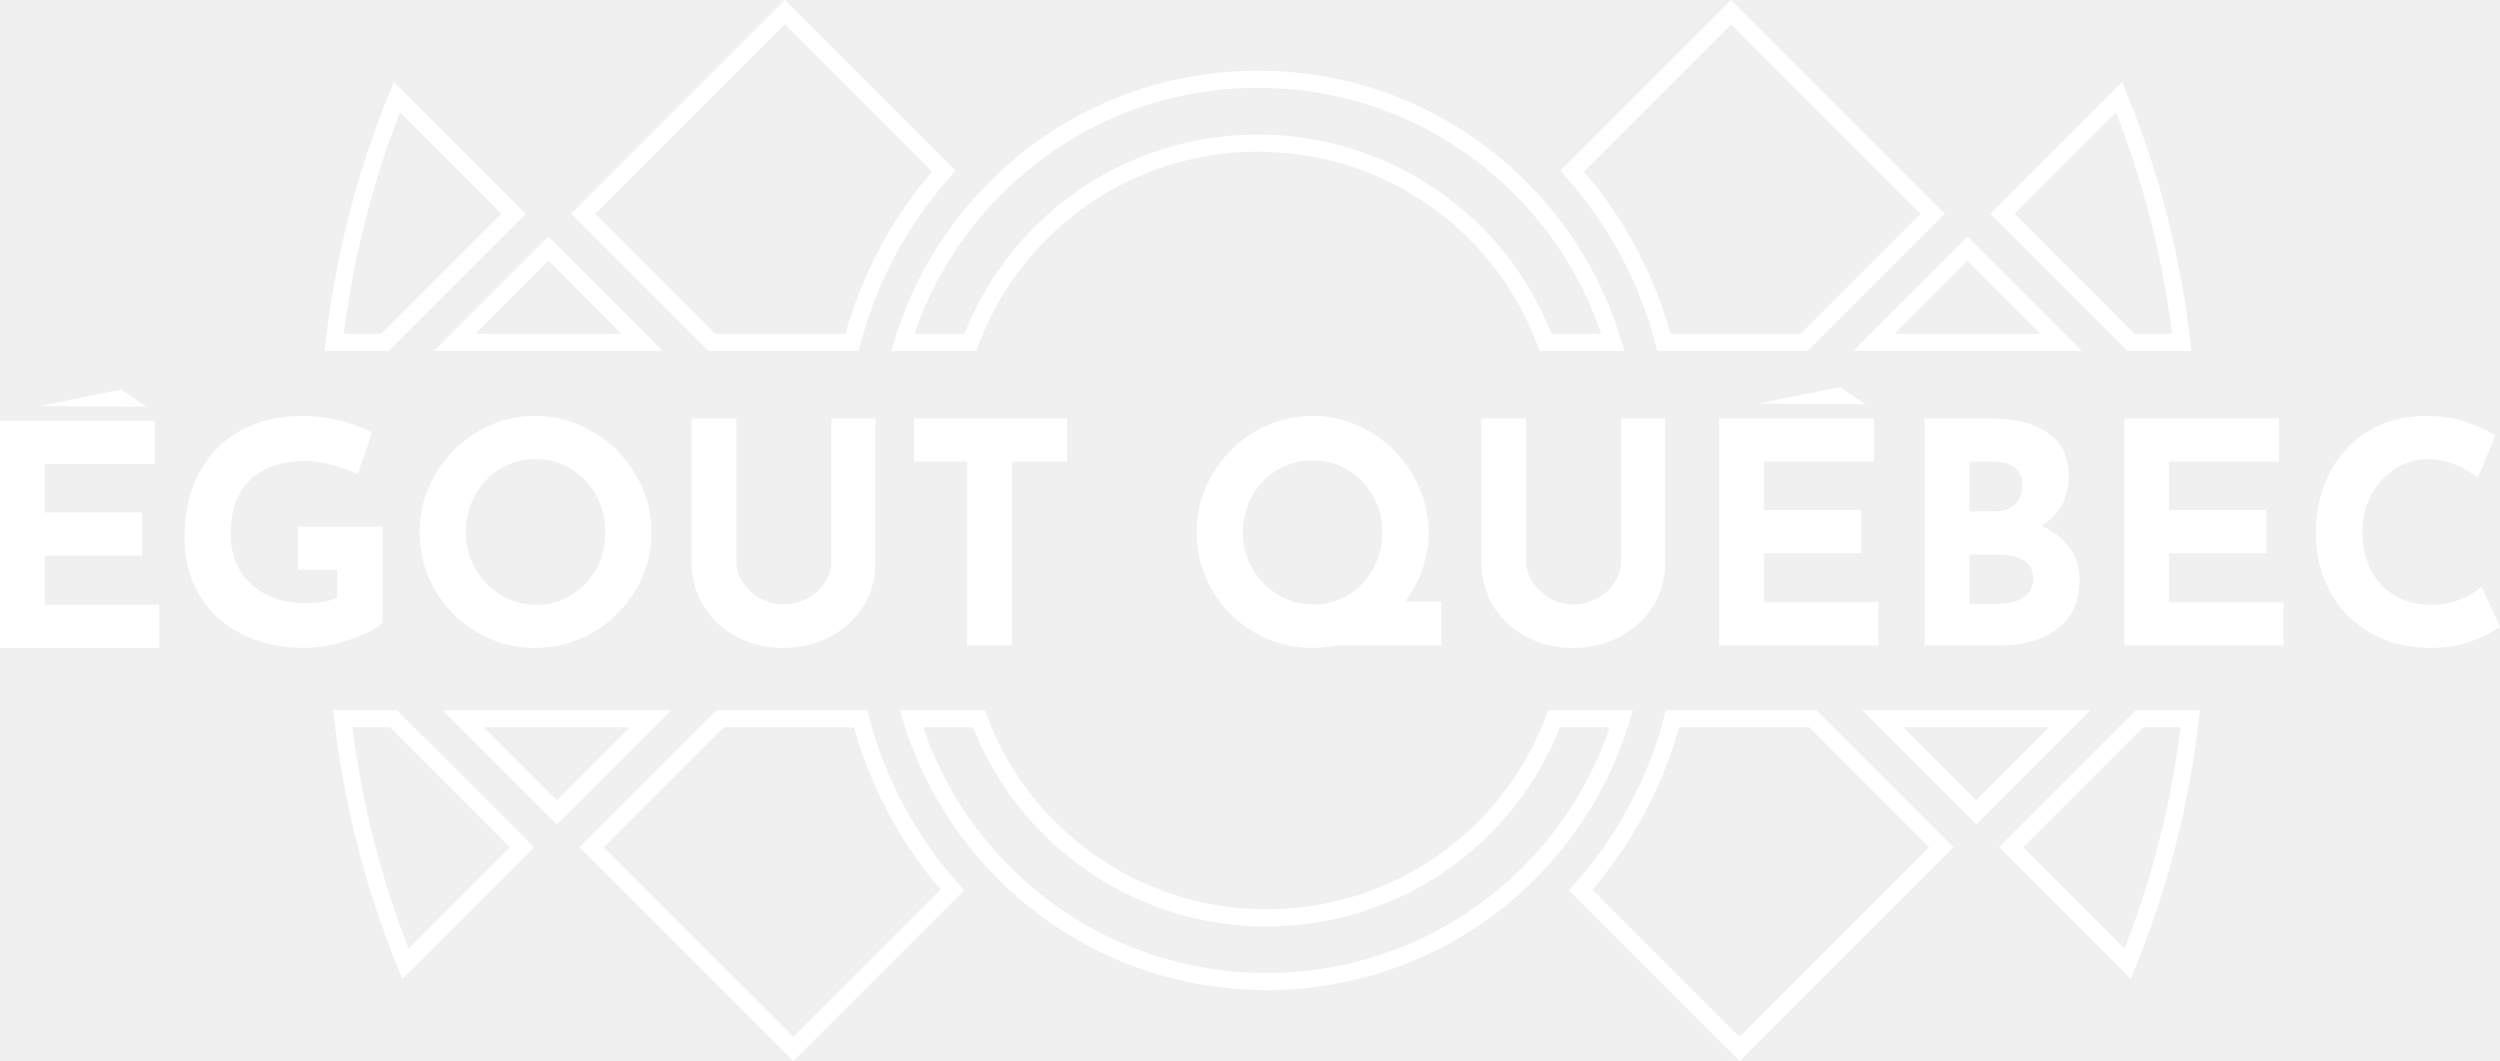
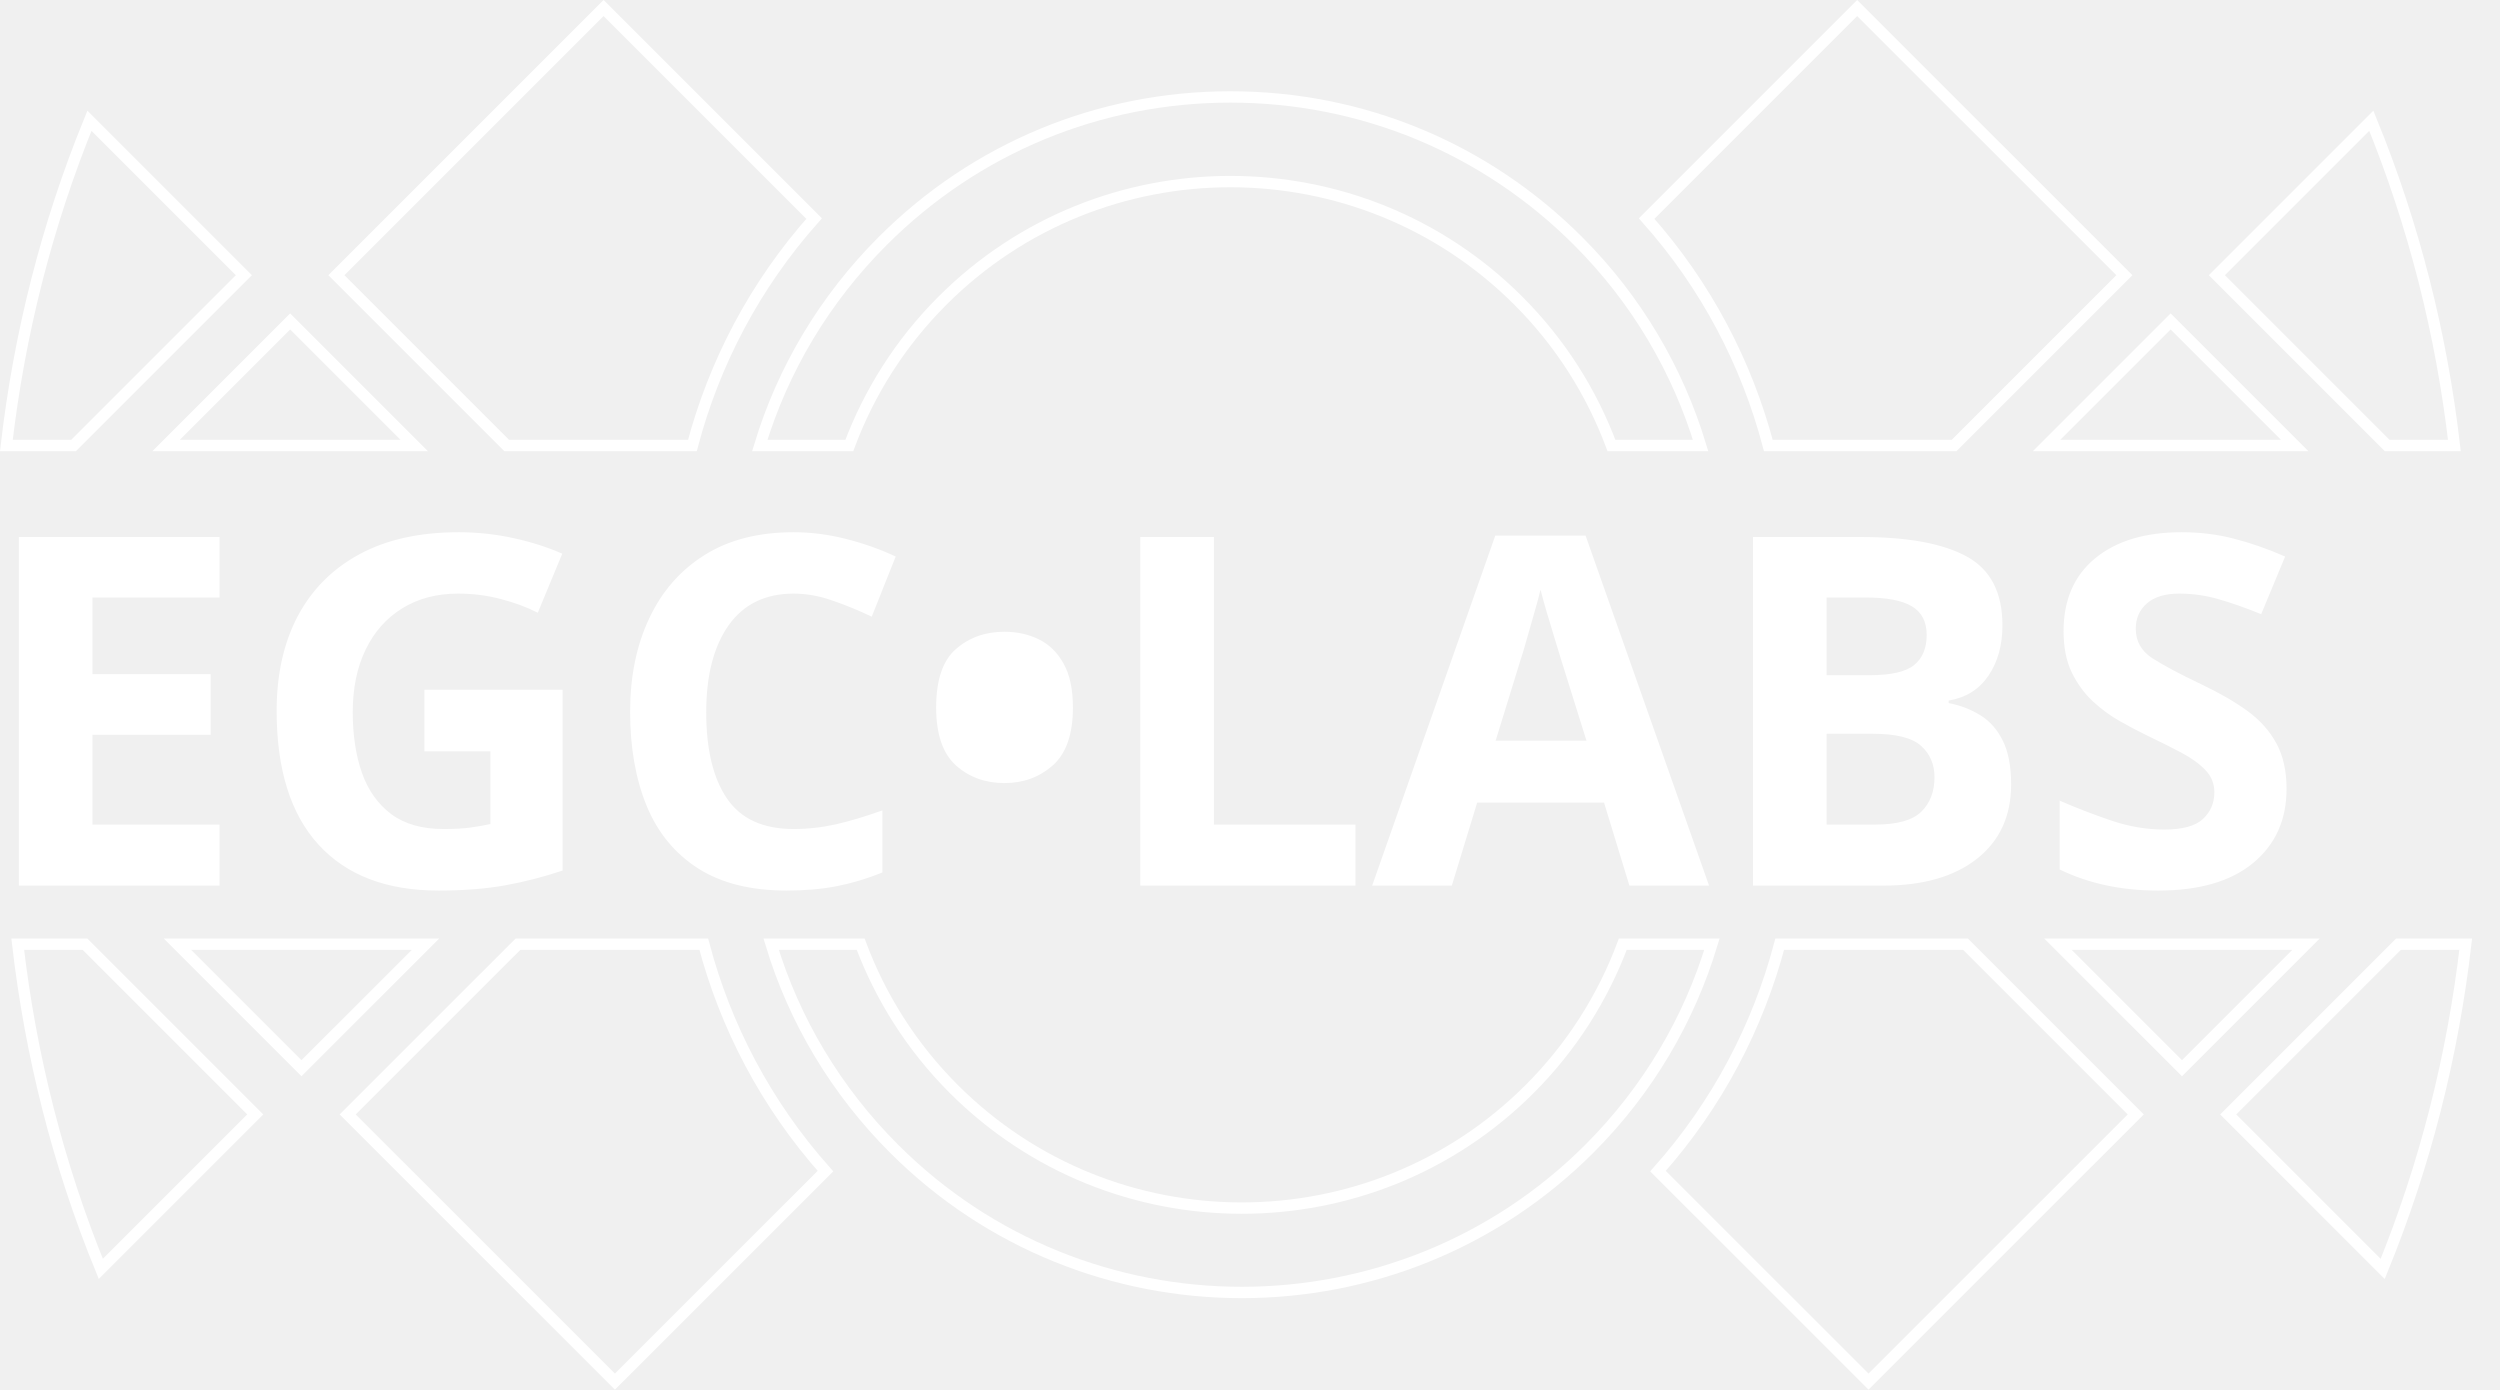
- <svg xmlns="http://www.w3.org/2000/svg" viewBox="0 0 388.987 165.08" height="165.08" width="388.987" xml:space="preserve" id="svg2" version="1.1">
+ <svg xmlns="http://www.w3.org/2000/svg" viewBox="0 0 293.584 163.191" height="163.191" width="293.584" xml:space="preserve" id="svg2" version="1.1">
  <defs id="defs6" />
-   <g transform="matrix(1.333333,0,0,-1.333333,0,165.08)" id="g10">
+   <g transform="matrix(1.333333,0,0,-1.333333,-29.05433,163.1908)" id="g10">
    <g transform="scale(0.1)" id="g12">
-       <path id="path14" style="fill:none;stroke:#ffffff;stroke-width:20;stroke-linecap:butt;stroke-linejoin:miter;stroke-miterlimit:10;stroke-dasharray:none;stroke-opacity:1" d="m 1731.6,271.855 c -69.9,-69.906 -161.74,-104.886 -253.58,-104.886 -91.85,0 -183.66,34.98 -253.6,104.886 -37.34,37.352 -64.62,80.997 -82.01,127.52 h -78.86 c 20.39,-67.316 57.15,-128.984 108.28,-180.105 168.84,-168.821 443.56,-168.821 612.38,0 52.03,52.039 87.98,114.148 107.94,180.105 h -78.52 c -17.39,-46.523 -44.67,-90.168 -82.03,-127.52 z" />
-       <path id="path16" style="fill:none;stroke:#ffffff;stroke-width:20;stroke-linecap:butt;stroke-linejoin:miter;stroke-miterlimit:10;stroke-dasharray:none;stroke-opacity:1" d="m 1214.42,966.176 c 139.84,139.844 367.38,139.844 507.18,0 37.37,-37.36 64.66,-81.016 82.05,-127.559 h 78.52 c -19.96,65.977 -55.91,128.106 -107.96,180.153 -81.79,81.78 -190.54,126.84 -306.19,126.84 -115.66,0 -224.42,-45.06 -306.19,-126.84 -51.14,-51.137 -87.91,-112.825 -108.29,-180.153 h 78.85 c 17.39,46.543 44.67,90.199 82.03,127.559 z" />
-       <path id="path18" style="fill:none;stroke:#ffffff;stroke-width:20;stroke-linecap:butt;stroke-linejoin:miter;stroke-miterlimit:10;stroke-dasharray:none;stroke-opacity:1" d="M 473.141,113.422 609.172,249.453 459.246,399.375 h -59.262 c 11.301,-97.539 35.512,-193.836 73.157,-285.953 z" />
-       <path id="path20" style="fill:none;stroke:#ffffff;stroke-width:20;stroke-linecap:butt;stroke-linejoin:miter;stroke-miterlimit:10;stroke-dasharray:none;stroke-opacity:1" d="M 649.895,290.164 759.109,399.375 H 540.684 Z" />
-       <path id="path22" style="fill:none;stroke:#ffffff;stroke-width:20;stroke-linecap:butt;stroke-linejoin:miter;stroke-miterlimit:10;stroke-dasharray:none;stroke-opacity:1" d="m 1844.64,199.539 185.44,-185.398 235.34,235.312 -149.9,149.922 h -163.67 c -19.1,-72.187 -54.73,-140.859 -107.21,-199.836 z" />
-       <path id="path24" style="fill:none;stroke:#ffffff;stroke-width:20;stroke-linecap:butt;stroke-linejoin:miter;stroke-miterlimit:10;stroke-dasharray:none;stroke-opacity:1" d="M 690.605,249.453 925.945,14.141 1111.39,199.539 c -52.45,58.977 -88.11,127.649 -107.17,199.836 H 840.547 Z" />
-       <path id="path26" style="fill:none;stroke:#ffffff;stroke-width:20;stroke-linecap:butt;stroke-linejoin:miter;stroke-miterlimit:10;stroke-dasharray:none;stroke-opacity:1" d="m 1101.39,1038.48 -185.445,185.45 -235.308,-235.313 150,-150 h 163.562 c 19.081,72.207 54.721,140.914 107.191,199.863 z" />
-       <path id="path28" style="fill:none;stroke:#ffffff;stroke-width:20;stroke-linecap:butt;stroke-linejoin:miter;stroke-miterlimit:10;stroke-dasharray:none;stroke-opacity:1" d="m 2255.42,988.617 -235.34,235.313 -185.44,-185.45 c 52.5,-58.949 88.11,-127.625 107.2,-199.863 h 163.58 z" />
-       <path id="path30" style="fill:none;stroke:#ffffff;stroke-width:20;stroke-linecap:butt;stroke-linejoin:miter;stroke-miterlimit:10;stroke-dasharray:none;stroke-opacity:1" d="M 639.918,947.895 530.641,838.617 H 749.18 Z" />
-       <path id="path32" style="fill:none;stroke:#ffffff;stroke-width:20;stroke-linecap:butt;stroke-linejoin:miter;stroke-miterlimit:10;stroke-dasharray:none;stroke-opacity:1" d="M 599.172,988.617 463.141,1124.65 C 425.488,1032.51 401.273,936.18 389.977,838.617 h 59.199 z" />
-       <path id="path34" style="fill:none;stroke:#ffffff;stroke-width:20;stroke-linecap:butt;stroke-linejoin:miter;stroke-miterlimit:10;stroke-dasharray:none;stroke-opacity:1" d="M 2296.14,947.895 2186.88,838.617 h 218.52 z" />
-       <path id="path36" style="fill:none;stroke:#ffffff;stroke-width:20;stroke-linecap:butt;stroke-linejoin:miter;stroke-miterlimit:10;stroke-dasharray:none;stroke-opacity:1" d="m 2306.14,290.164 109.2,109.211 h -218.41 z" />
-       <path id="path38" style="fill:none;stroke:#ffffff;stroke-width:20;stroke-linecap:butt;stroke-linejoin:miter;stroke-miterlimit:10;stroke-dasharray:none;stroke-opacity:1" d="m 2482.92,113.391 c 37.62,92.14 61.83,188.445 73.12,285.984 h -59.25 L 2346.87,249.453 Z" />
-       <path id="path40" style="fill:none;stroke:#ffffff;stroke-width:20;stroke-linecap:butt;stroke-linejoin:miter;stroke-miterlimit:10;stroke-dasharray:none;stroke-opacity:1" d="m 2472.92,1124.65 -136.05,-136.033 149.99,-150 h 59.2 c -11.27,97.563 -35.51,193.893 -73.14,286.033 z" />
-       <path id="path42" style="fill:#ffffff;fill-opacity:1;fill-rule:nonzero;stroke:none" d="m 424.609,498.016 c -10.437,-4.676 -21.957,-8.512 -34.558,-11.512 -12.602,-3 -24.067,-4.5 -34.383,-4.5 -28.074,0 -52.738,5.457 -73.98,16.383 -21.239,10.918 -37.618,26.035 -49.137,45.351 -11.52,19.317 -17.281,41.352 -17.281,66.067 0,30.957 6.121,57.175 18.363,78.656 12.234,21.48 28.672,37.559 49.316,48.242 20.641,10.676 43.438,16.02 68.403,16.02 16.074,0 31.199,-1.801 45.359,-5.399 14.156,-3.605 26.641,-8.281 37.437,-14.043 L 417.23,684.684 c -6.96,3.836 -16.503,7.375 -28.621,10.617 -12.121,3.246 -22.261,4.859 -30.421,4.859 -28.797,0 -50.821,-7.195 -66.059,-21.597 -15.242,-14.399 -22.856,-35.762 -22.856,-64.083 0,-16.328 3.715,-30.546 11.157,-42.656 7.437,-12.129 17.824,-21.426 31.14,-27.91 13.325,-6.473 28.496,-9.707 45.539,-9.707 16.321,0 28.442,2.266 36.364,6.84 v 32.027 H 347.75 v 50.41 h 98.641 V 511.523 c -4.086,-4.328 -11.34,-8.82 -21.782,-13.507" />
-       <path id="path44" style="fill:#ffffff;fill-opacity:1;fill-rule:nonzero;stroke:none" d="m 554.566,574.52 c 7.321,-12.957 17.282,-23.223 29.883,-30.782 12.598,-7.558 26.574,-11.336 41.938,-11.336 14.879,0 28.441,3.778 40.679,11.336 12.243,7.559 21.836,17.754 28.801,30.606 6.961,12.832 10.442,27.051 10.442,42.66 0,15.836 -3.606,30.238 -10.801,43.199 -7.203,12.961 -16.985,23.219 -29.34,30.777 -12.363,7.567 -26.102,11.344 -41.223,11.344 -15.117,0 -28.859,-3.777 -41.218,-11.344 -12.364,-7.558 -22.141,-17.816 -29.34,-30.777 -7.199,-12.961 -10.797,-27.363 -10.797,-43.199 0,-15.363 3.652,-29.524 10.976,-42.484 z m -46.796,109.8 c 12.113,20.883 28.554,37.5 49.316,49.864 20.758,12.359 43.258,18.539 67.5,18.539 24.238,0 46.738,-6.18 67.5,-18.539 20.758,-12.364 37.316,-28.981 49.684,-49.864 12.355,-20.879 18.539,-43.312 18.539,-67.316 0,-24.477 -6.184,-47.043 -18.539,-67.68 -12.368,-20.644 -28.926,-37.027 -49.684,-49.14 -20.762,-12.129 -43.262,-18.18 -67.5,-18.18 -24.481,0 -47.043,6.051 -67.676,18.18 -20.644,12.113 -37.027,28.496 -49.14,49.14 -12.125,20.637 -18.184,43.203 -18.184,67.68 0,24.004 6.059,46.437 18.184,67.316" />
-       <path id="path46" style="fill:#ffffff;fill-opacity:1;fill-rule:nonzero;stroke:none" d="m 866.859,558.68 c 5.039,-7.676 11.758,-13.926 20.161,-18.719 8.402,-4.797 17.398,-7.199 27,-7.199 10.316,0 19.796,2.402 28.441,7.199 8.637,4.793 15.422,11.043 20.344,18.719 4.91,7.675 7.375,15.722 7.375,24.121 v 167.043 h 51.48 V 581.727 c 0,-18.965 -4.8,-36.075 -14.4,-51.305 -9.6,-15.238 -22.619,-27.121 -39.057,-35.637 -16.445,-8.527 -34.508,-12.781 -54.183,-12.781 -19.68,0 -37.68,4.254 -54,12.781 -16.325,8.516 -29.219,20.399 -38.704,35.637 -9.48,15.23 -14.214,32.34 -14.214,51.305 v 168.117 h 52.199 V 582.801 c 0,-8.399 2.519,-16.446 7.558,-24.121" />
-       <path id="path48" style="fill:#ffffff;fill-opacity:1;fill-rule:nonzero;stroke:none" d="m 1245.22,749.844 v -50.403 h -64.44 V 484.883 h -52.2 v 214.558 h -61.92 v 50.403 h 178.56" />
-       <path id="path50" style="fill:#ffffff;fill-opacity:1;fill-rule:nonzero;stroke:none" d="m 1461.4,574.695 c 7.32,-12.832 17.28,-23.023 29.88,-30.593 12.6,-7.559 26.56,-11.34 41.93,-11.34 14.89,0 28.44,3.781 40.69,11.34 12.24,7.57 21.83,17.761 28.79,30.593 6.97,12.844 10.44,26.946 10.44,42.309 0,15.348 -3.59,29.457 -10.8,42.297 -7.2,12.836 -17.05,22.98 -29.51,30.422 -12.5,7.433 -26.17,11.16 -41.05,11.16 -15.12,0 -28.85,-3.727 -41.21,-11.16 -12.37,-7.442 -22.15,-17.586 -29.34,-30.422 -7.21,-12.84 -10.8,-26.949 -10.8,-42.297 0,-15.363 3.65,-29.465 10.98,-42.309 z m 220.48,-89.812 h -122.75 c -9.61,-1.914 -18.85,-2.879 -27.71,-2.879 -24.5,0 -47.05,6.051 -67.68,18.18 -20.65,12.113 -37.03,28.496 -49.15,49.14 -12.12,20.637 -18.18,43.203 -18.18,67.68 0,24.004 6.06,46.437 18.18,67.316 12.12,20.883 28.56,37.5 49.33,49.864 20.76,12.359 43.26,18.539 67.5,18.539 24.23,0 46.73,-6.18 67.5,-18.539 20.76,-12.364 37.3,-28.981 49.66,-49.864 12.37,-20.879 18.56,-43.312 18.56,-67.316 0,-14.887 -2.4,-29.223 -7.21,-43.02 -4.8,-13.8 -11.52,-26.457 -20.15,-37.98 h 42.1 v -51.121" />
-       <path id="path52" style="fill:#ffffff;fill-opacity:1;fill-rule:nonzero;stroke:none" d="m 1788.46,558.68 c 5.04,-7.676 11.75,-13.926 20.15,-18.719 8.4,-4.797 17.4,-7.199 27.01,-7.199 10.31,0 19.79,2.402 28.43,7.199 8.65,4.793 15.42,11.043 20.34,18.719 4.92,7.675 7.39,15.722 7.39,24.121 v 167.043 h 51.47 V 581.727 c 0,-18.965 -4.8,-36.075 -14.39,-51.305 -9.61,-15.238 -22.63,-27.121 -39.07,-35.637 -16.44,-8.527 -34.5,-12.781 -54.17,-12.781 -19.69,0 -37.69,4.254 -54.01,12.781 -16.32,8.516 -29.22,20.399 -38.7,35.637 -9.48,15.23 -14.22,32.34 -14.22,51.305 v 168.117 h 52.2 V 582.801 c 0,-8.399 2.52,-16.446 7.57,-24.121" />
-       <path id="path54" style="fill:#ffffff;fill-opacity:1;fill-rule:nonzero;stroke:none" d="m 2051.48,767.125 96,19.184 29.81,-19.985 z m 135.49,-17.281 v -50.403 h -128.52 v -56.519 h 113.76 v -50.395 h -113.76 v -57.246 h 133.56 v -50.398 h -185.76 v 264.961 h 180.72" />
-       <path id="path56" style="fill:#ffffff;fill-opacity:1;fill-rule:nonzero;stroke:none" d="m 2361.39,540.867 c 7.56,4.914 11.33,12.285 11.33,22.129 0,18.731 -14.88,28.086 -44.63,28.086 h -29.89 v -57.598 h 33.49 c 12.24,0 22.14,2.461 29.7,7.383 z m -63.19,100.617 h 31.68 c 9.6,0 17.04,2.934 22.33,8.817 5.27,5.879 7.92,13.14 7.92,21.785 0,8.871 -3.01,15.656 -9.01,20.336 -5.99,4.683 -14.27,7.019 -24.83,7.019 h -28.09 z m 116.83,-42.296 c 7.79,-10.45 11.7,-22.5 11.7,-36.192 0,-26.875 -8.82,-46.617 -26.47,-59.219 -17.63,-12.597 -39.65,-18.894 -66.05,-18.894 h -88.2 v 264.961 h 77.76 c 28.08,0 50.16,-5.703 66.24,-17.102 16.07,-11.398 24.12,-27.898 24.12,-49.5 0,-13.203 -2.76,-24.785 -8.28,-34.742 -5.53,-9.953 -13.32,-17.945 -23.4,-23.941 13.92,-6.485 24.78,-14.942 32.58,-25.371" />
-       <path id="path58" style="fill:#ffffff;fill-opacity:1;fill-rule:nonzero;stroke:none" d="m 2659.65,749.844 v -50.403 h -128.53 v -56.519 h 113.76 v -50.395 h -113.76 v -57.246 h 133.57 v -50.398 h -185.76 v 264.961 h 180.72" />
-       <path id="path60" style="fill:#ffffff;fill-opacity:1;fill-rule:nonzero;stroke:none" d="m 2885.36,490.281 c -14.64,-5.515 -30.59,-8.277 -47.88,-8.277 -27.6,0 -51.6,5.992 -72,18.004 -20.4,11.996 -36,28.125 -46.8,48.418 -10.8,20.273 -16.2,42.531 -16.2,66.777 0,26.641 5.4,50.399 16.2,71.281 10.8,20.879 25.92,37.133 45.36,48.778 19.45,11.636 41.88,17.461 67.33,17.461 16.07,0 30.95,-2.16 44.64,-6.477 13.67,-4.324 25.67,-9.723 35.99,-16.203 l -20.52,-49.32 c -18.96,14.398 -38.4,21.601 -58.32,21.601 -13.44,0 -26.04,-3.726 -37.8,-11.164 -11.76,-7.441 -21.12,-17.582 -28.07,-30.418 -6.97,-12.844 -10.44,-27.062 -10.44,-42.668 0,-17.027 3.23,-31.972 9.71,-44.812 6.49,-12.84 15.72,-22.864 27.73,-30.059 11.99,-7.199 26.03,-10.801 42.12,-10.801 12.96,0 24.59,2.102 34.91,6.297 10.32,4.199 18.48,9.18 24.48,14.942 l 21.6,-46.797 c -6.72,-5.528 -17.4,-11.043 -32.04,-16.563" />
-       <path id="path62" style="fill:#ffffff;fill-opacity:1;fill-rule:nonzero;stroke:none" d="m 45.234,764.242 95.993,19.184 29.824,-19.985 z M 180.723,746.965 V 696.563 H 52.199 V 640.039 H 165.957 V 589.648 H 52.199 V 532.402 H 185.762 V 482.004 H 0 v 264.961 h 180.723" />
+       <path id="path14" style="fill:none;stroke:#ffffff;stroke-width:10;stroke-linecap:butt;stroke-linejoin:miter;stroke-miterlimit:10;stroke-dasharray:none;stroke-opacity:1" d="m 1565.15,264.785 c -69.91,-69.906 -161.74,-104.887 -253.59,-104.887 -91.84,0 -183.66,34.981 -253.6,104.887 -37.34,37.356 -64.608,80.996 -82.007,127.52 h -78.851 c 20.378,-67.313 57.14,-128.985 108.268,-180.106 168.84,-168.82 443.57,-168.82 612.38,0 52.04,52.039 87.98,114.149 107.94,180.106 h -78.51 c -17.39,-46.524 -44.68,-90.164 -82.03,-127.52 z" />
+       <path id="path16" style="fill:none;stroke:#ffffff;stroke-width:10;stroke-linecap:butt;stroke-linejoin:miter;stroke-miterlimit:10;stroke-dasharray:none;stroke-opacity:1" d="m 1047.96,959.105 c 139.84,139.855 367.38,139.855 507.19,0 37.37,-37.355 64.65,-81.011 82.05,-127.554 h 78.51 c -19.96,65.972 -55.91,128.101 -107.96,180.149 -81.78,81.78 -190.53,126.85 -306.19,126.85 -115.66,0 -224.41,-45.07 -306.189,-126.85 C 944.234,960.563 907.465,898.879 887.09,831.551 h 78.844 c 17.39,46.543 44.676,90.199 82.026,127.554 z" />
+       <path id="path18" style="fill:none;stroke:#ffffff;stroke-width:10;stroke-linecap:butt;stroke-linejoin:miter;stroke-miterlimit:10;stroke-dasharray:none;stroke-opacity:1" d="M 306.684,106.352 442.715,242.383 292.793,392.305 h -59.262 c 11.297,-97.539 35.512,-193.836 73.153,-285.953 z" />
+       <path id="path20" style="fill:none;stroke:#ffffff;stroke-width:10;stroke-linecap:butt;stroke-linejoin:miter;stroke-miterlimit:10;stroke-dasharray:none;stroke-opacity:1" d="M 483.438,283.098 592.656,392.305 H 374.23 Z" />
+       <path id="path22" style="fill:none;stroke:#ffffff;stroke-width:10;stroke-linecap:butt;stroke-linejoin:miter;stroke-miterlimit:10;stroke-dasharray:none;stroke-opacity:1" d="M 1678.18,192.469 1863.62,7.07 2098.96,242.383 1949.06,392.305 h -163.67 c -19.09,-72.188 -54.73,-140.86 -107.21,-199.836 z" />
+       <path id="path24" style="fill:none;stroke:#ffffff;stroke-width:10;stroke-linecap:butt;stroke-linejoin:miter;stroke-miterlimit:10;stroke-dasharray:none;stroke-opacity:1" d="M 524.148,242.383 759.492,7.07 944.934,192.469 C 892.48,251.445 856.824,320.117 837.766,392.305 H 674.094 Z" />
+       <path id="path26" style="fill:none;stroke:#ffffff;stroke-width:10;stroke-linecap:butt;stroke-linejoin:miter;stroke-miterlimit:10;stroke-dasharray:none;stroke-opacity:1" d="M 934.934,1031.42 749.492,1216.86 514.18,981.551 l 150,-150 h 163.562 c 19.082,72.207 54.719,140.91 107.192,199.869 z" />
+       <path id="path28" style="fill:none;stroke:#ffffff;stroke-width:10;stroke-linecap:butt;stroke-linejoin:miter;stroke-miterlimit:10;stroke-dasharray:none;stroke-opacity:1" d="m 2088.96,981.551 -235.34,235.309 -185.44,-185.44 c 52.5,-58.959 88.12,-127.635 107.2,-199.869 h 163.58 z" />
+       <path id="path30" style="fill:none;stroke:#ffffff;stroke-width:10;stroke-linecap:butt;stroke-linejoin:miter;stroke-miterlimit:10;stroke-dasharray:none;stroke-opacity:1" d="M 473.461,940.824 364.184,831.551 h 218.543 z" />
+       <path id="path32" style="fill:none;stroke:#ffffff;stroke-width:10;stroke-linecap:butt;stroke-linejoin:miter;stroke-miterlimit:10;stroke-dasharray:none;stroke-opacity:1" d="M 432.715,981.551 296.684,1117.58 C 259.031,1025.44 234.82,929.113 223.52,831.551 h 59.199 z" />
+       <path id="path34" style="fill:none;stroke:#ffffff;stroke-width:10;stroke-linecap:butt;stroke-linejoin:miter;stroke-miterlimit:10;stroke-dasharray:none;stroke-opacity:1" d="M 2129.69,940.824 2020.42,831.551 h 218.53 z" />
+       <path id="path36" style="fill:none;stroke:#ffffff;stroke-width:10;stroke-linecap:butt;stroke-linejoin:miter;stroke-miterlimit:10;stroke-dasharray:none;stroke-opacity:1" d="m 2139.69,283.098 109.2,109.207 h -218.41 z" />
+       <path id="path38" style="fill:none;stroke:#ffffff;stroke-width:10;stroke-linecap:butt;stroke-linejoin:miter;stroke-miterlimit:10;stroke-dasharray:none;stroke-opacity:1" d="m 2316.46,106.32 c 37.62,92.141 61.83,188.446 73.13,285.985 h -59.26 L 2180.41,242.383 Z" />
+       <path id="path40" style="fill:none;stroke:#ffffff;stroke-width:10;stroke-linecap:butt;stroke-linejoin:miter;stroke-miterlimit:10;stroke-dasharray:none;stroke-opacity:1" d="m 2306.46,1117.58 -136.05,-136.029 149.99,-150 h 59.21 c -11.28,97.562 -35.52,193.889 -73.15,286.029 z" />
+       <g transform="scale(10)" id="g42">
+         <text id="text46" style="font-variant:normal;font-weight:600;font-size:43px;font-family:JosefinSans;-inkscape-font-specification:JosefinSans-SemiBold;writing-mode:lr-tb;fill:#ffffff;fill-opacity:1;fill-rule:nonzero;stroke:none" transform="matrix(1,0,0,-1,19.5777,44.3926)">
+           <tspan id="tspan44" y="0" x="0 28.294 60.802 90.687 111.583 138.673 168.73 195.82">EGC•LABS</tspan>
+         </text>
+       </g>
    </g>
  </g>
</svg>
